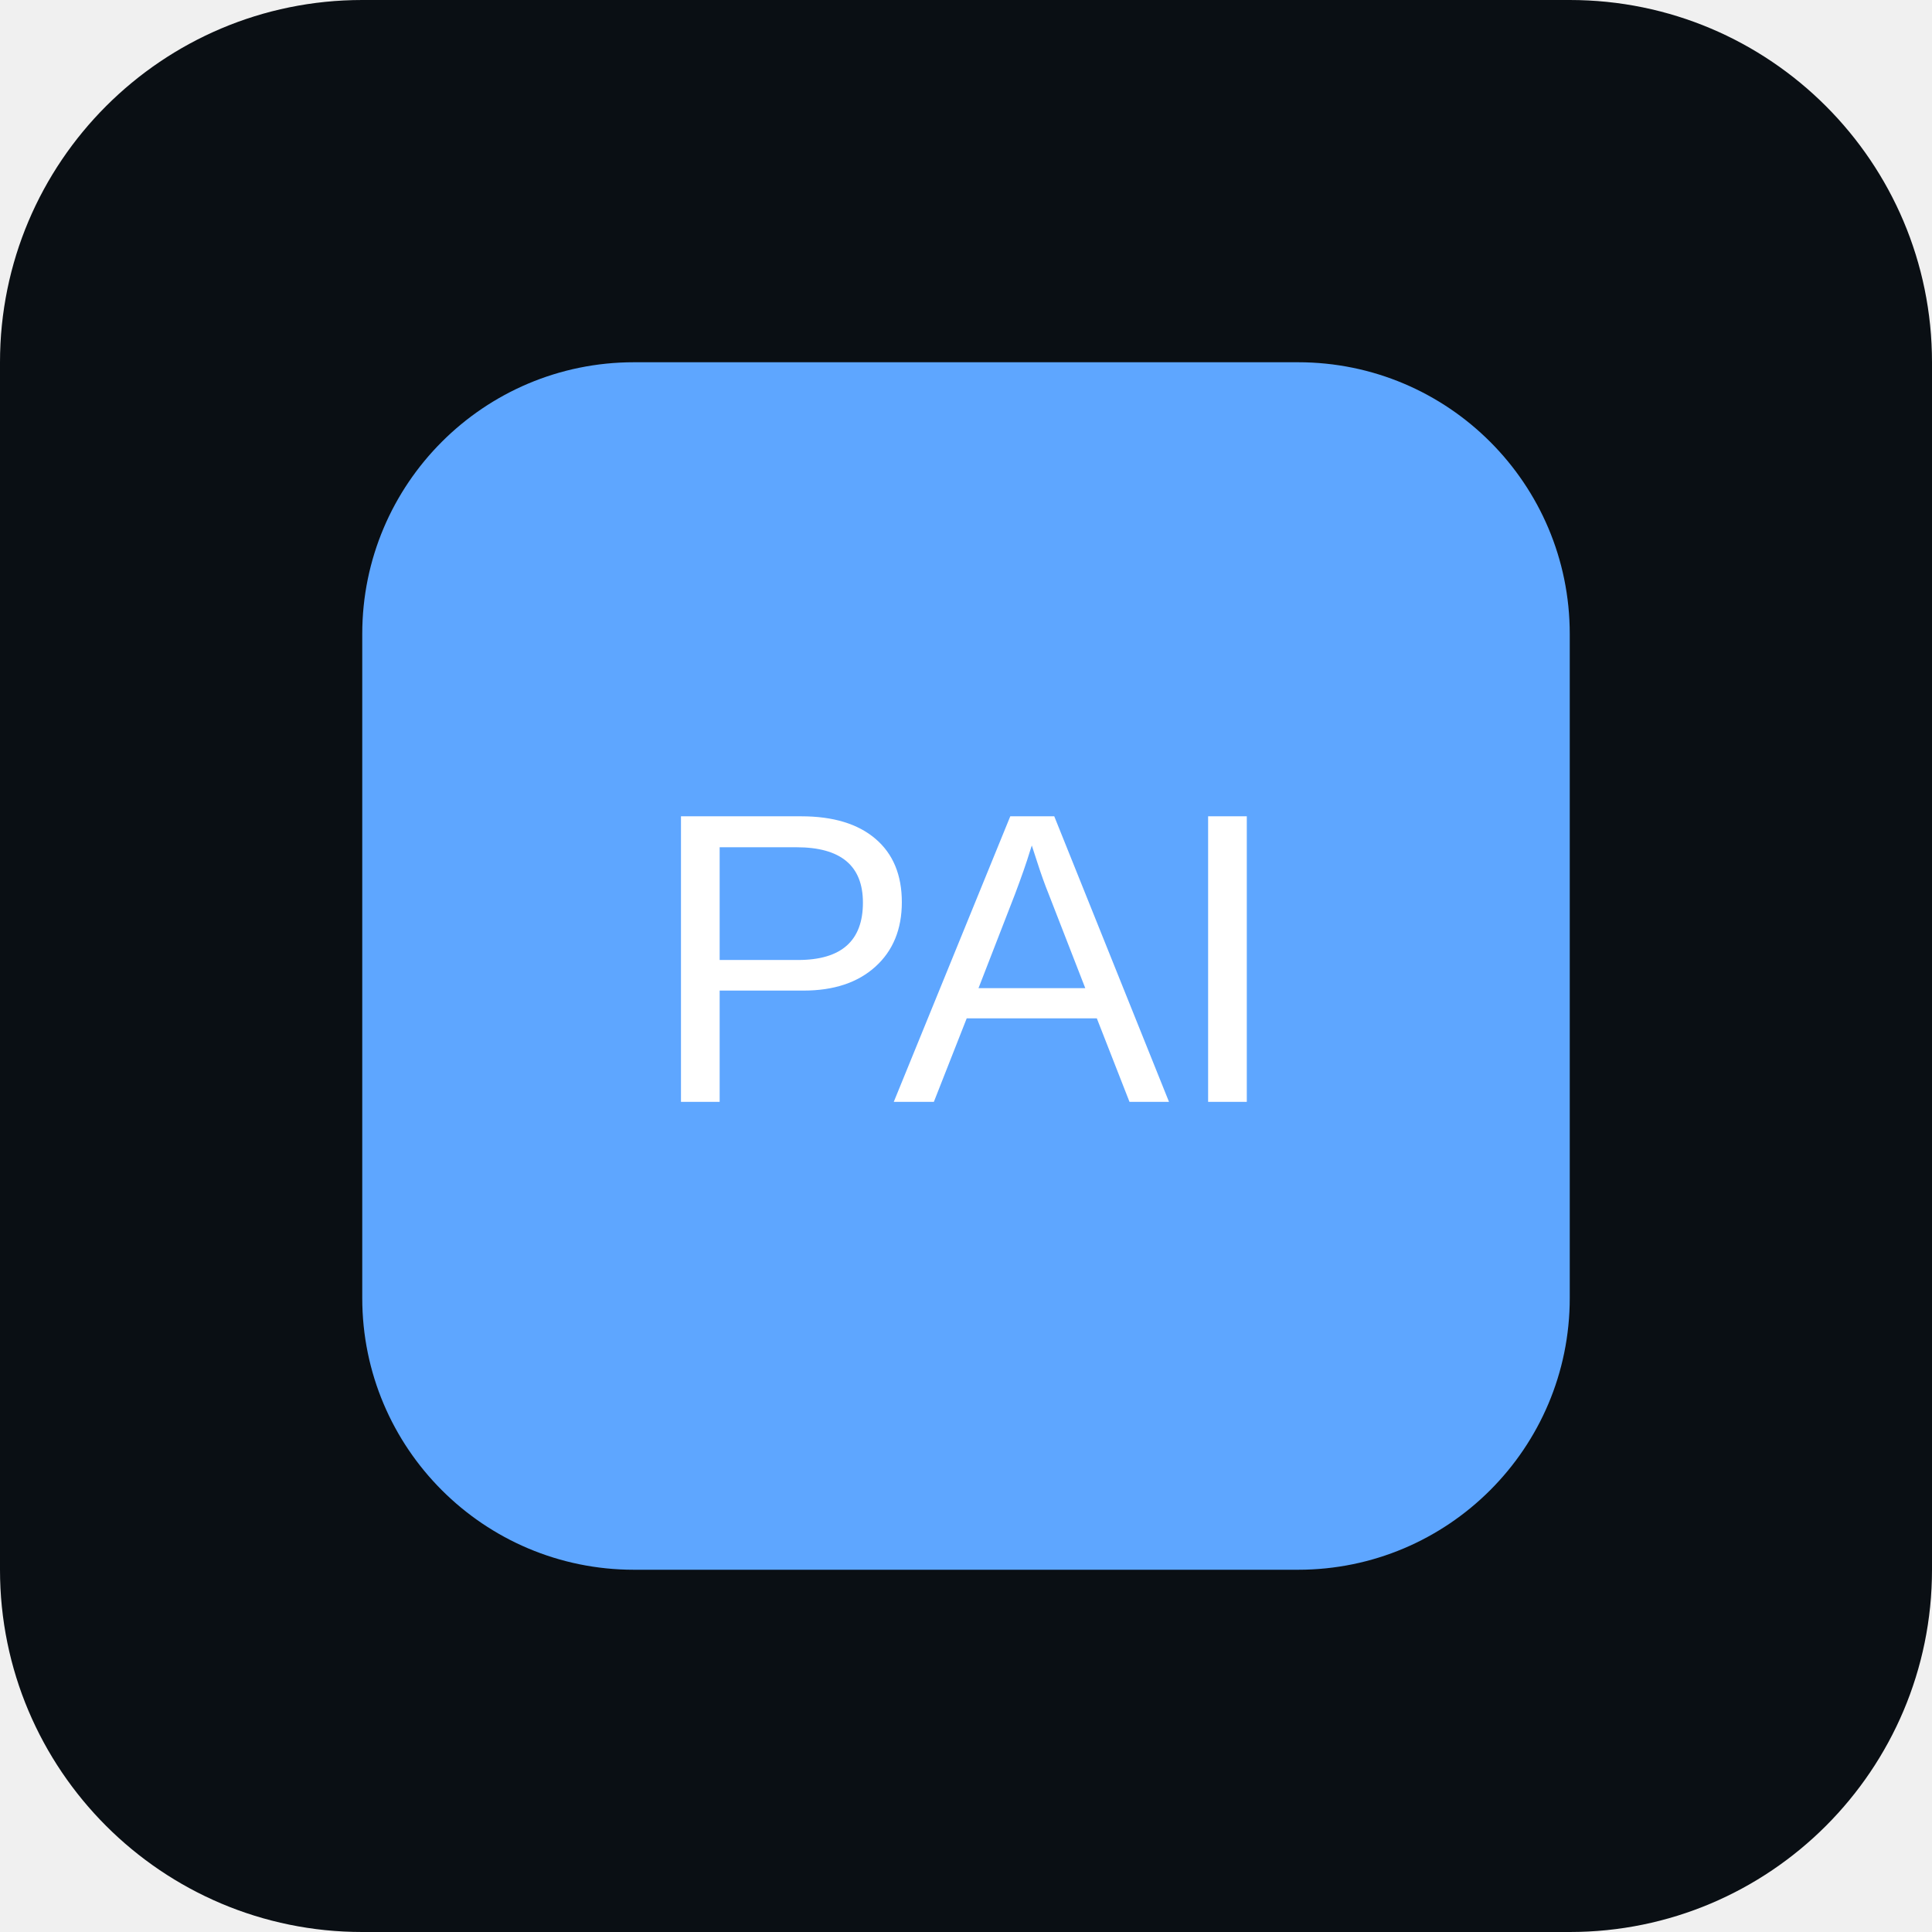
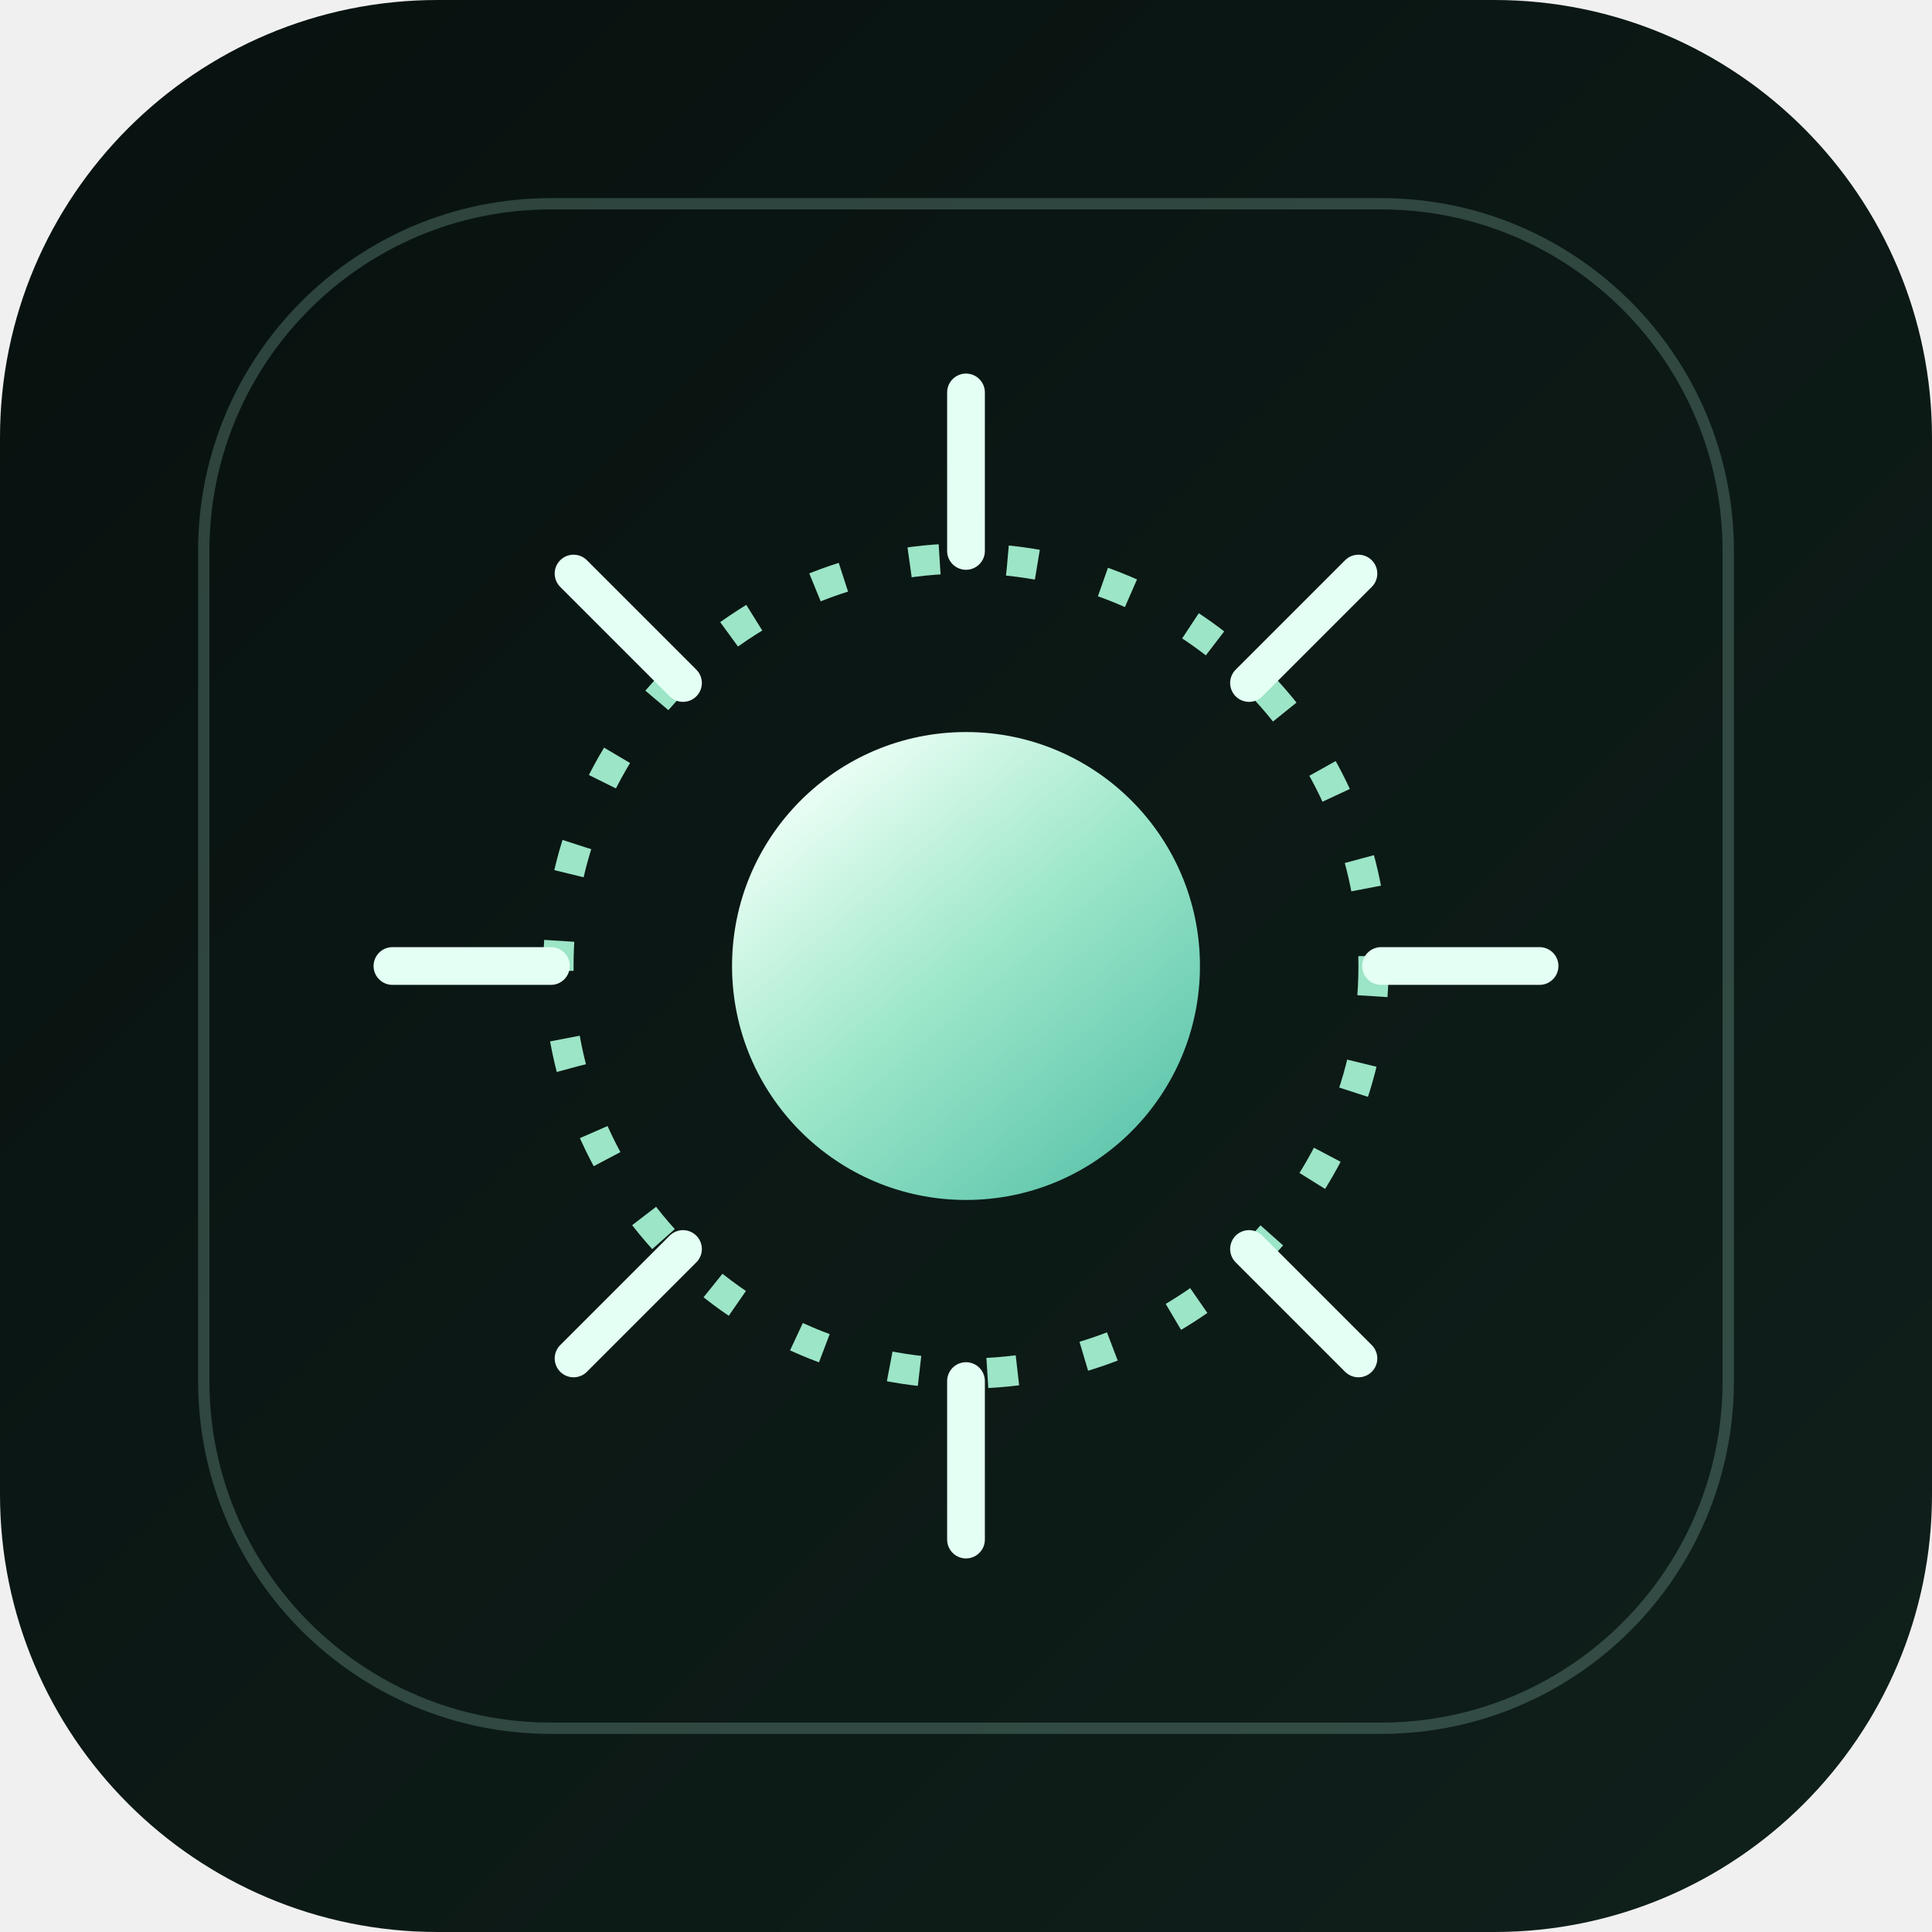
<svg xmlns="http://www.w3.org/2000/svg" viewBox="0 0 512 512">
-   <rect width="512" height="512" rx="96" fill="#0a0f14" />
-   <rect x="96" y="96" width="320" height="320" rx="72" fill="#5ea6ff" />
-   <text x="256" y="292" fill="#fff" font-size="110" font-family="Arial" text-anchor="middle">PAI</text>
+   <defs>
+     <linearGradient id="bg" x1="0%" y1="0%" x2="100%" y2="100%">
+       <stop offset="0%" stop-color="#07110f" />
+       <stop offset="100%" stop-color="#10201b" />
+     </linearGradient>
+     <linearGradient id="core" x1="16%" y1="10%" x2="84%" y2="90%">
+       <stop offset="0%" stop-color="#edfff6" />
+       <stop offset="50%" stop-color="#9de7ca" />
+       <stop offset="100%" stop-color="#61c7ae" />
+     </linearGradient>
+   </defs>
+   <rect width="512" height="512" rx="116" fill="url(#bg)" />
+   <rect x="54" y="54" width="404" height="404" rx="92" fill="none" stroke="rgba(180,238,220,0.22)" stroke-width="3" />
+   <circle cx="256" cy="256" r="62" fill="url(#core)" />
+   <circle cx="256" cy="256" r="108" fill="none" stroke="#9ce5c7" stroke-width="8" stroke-dasharray="8 18" />
+   <path d="M256 104v42M256 366v42M104 256h42M366 256h42M152 152l29 29M331 331l29 29M360 152l-29 29M181 331l-29 29" stroke="#e4fff3" stroke-width="10" stroke-linecap="round" />
</svg>
